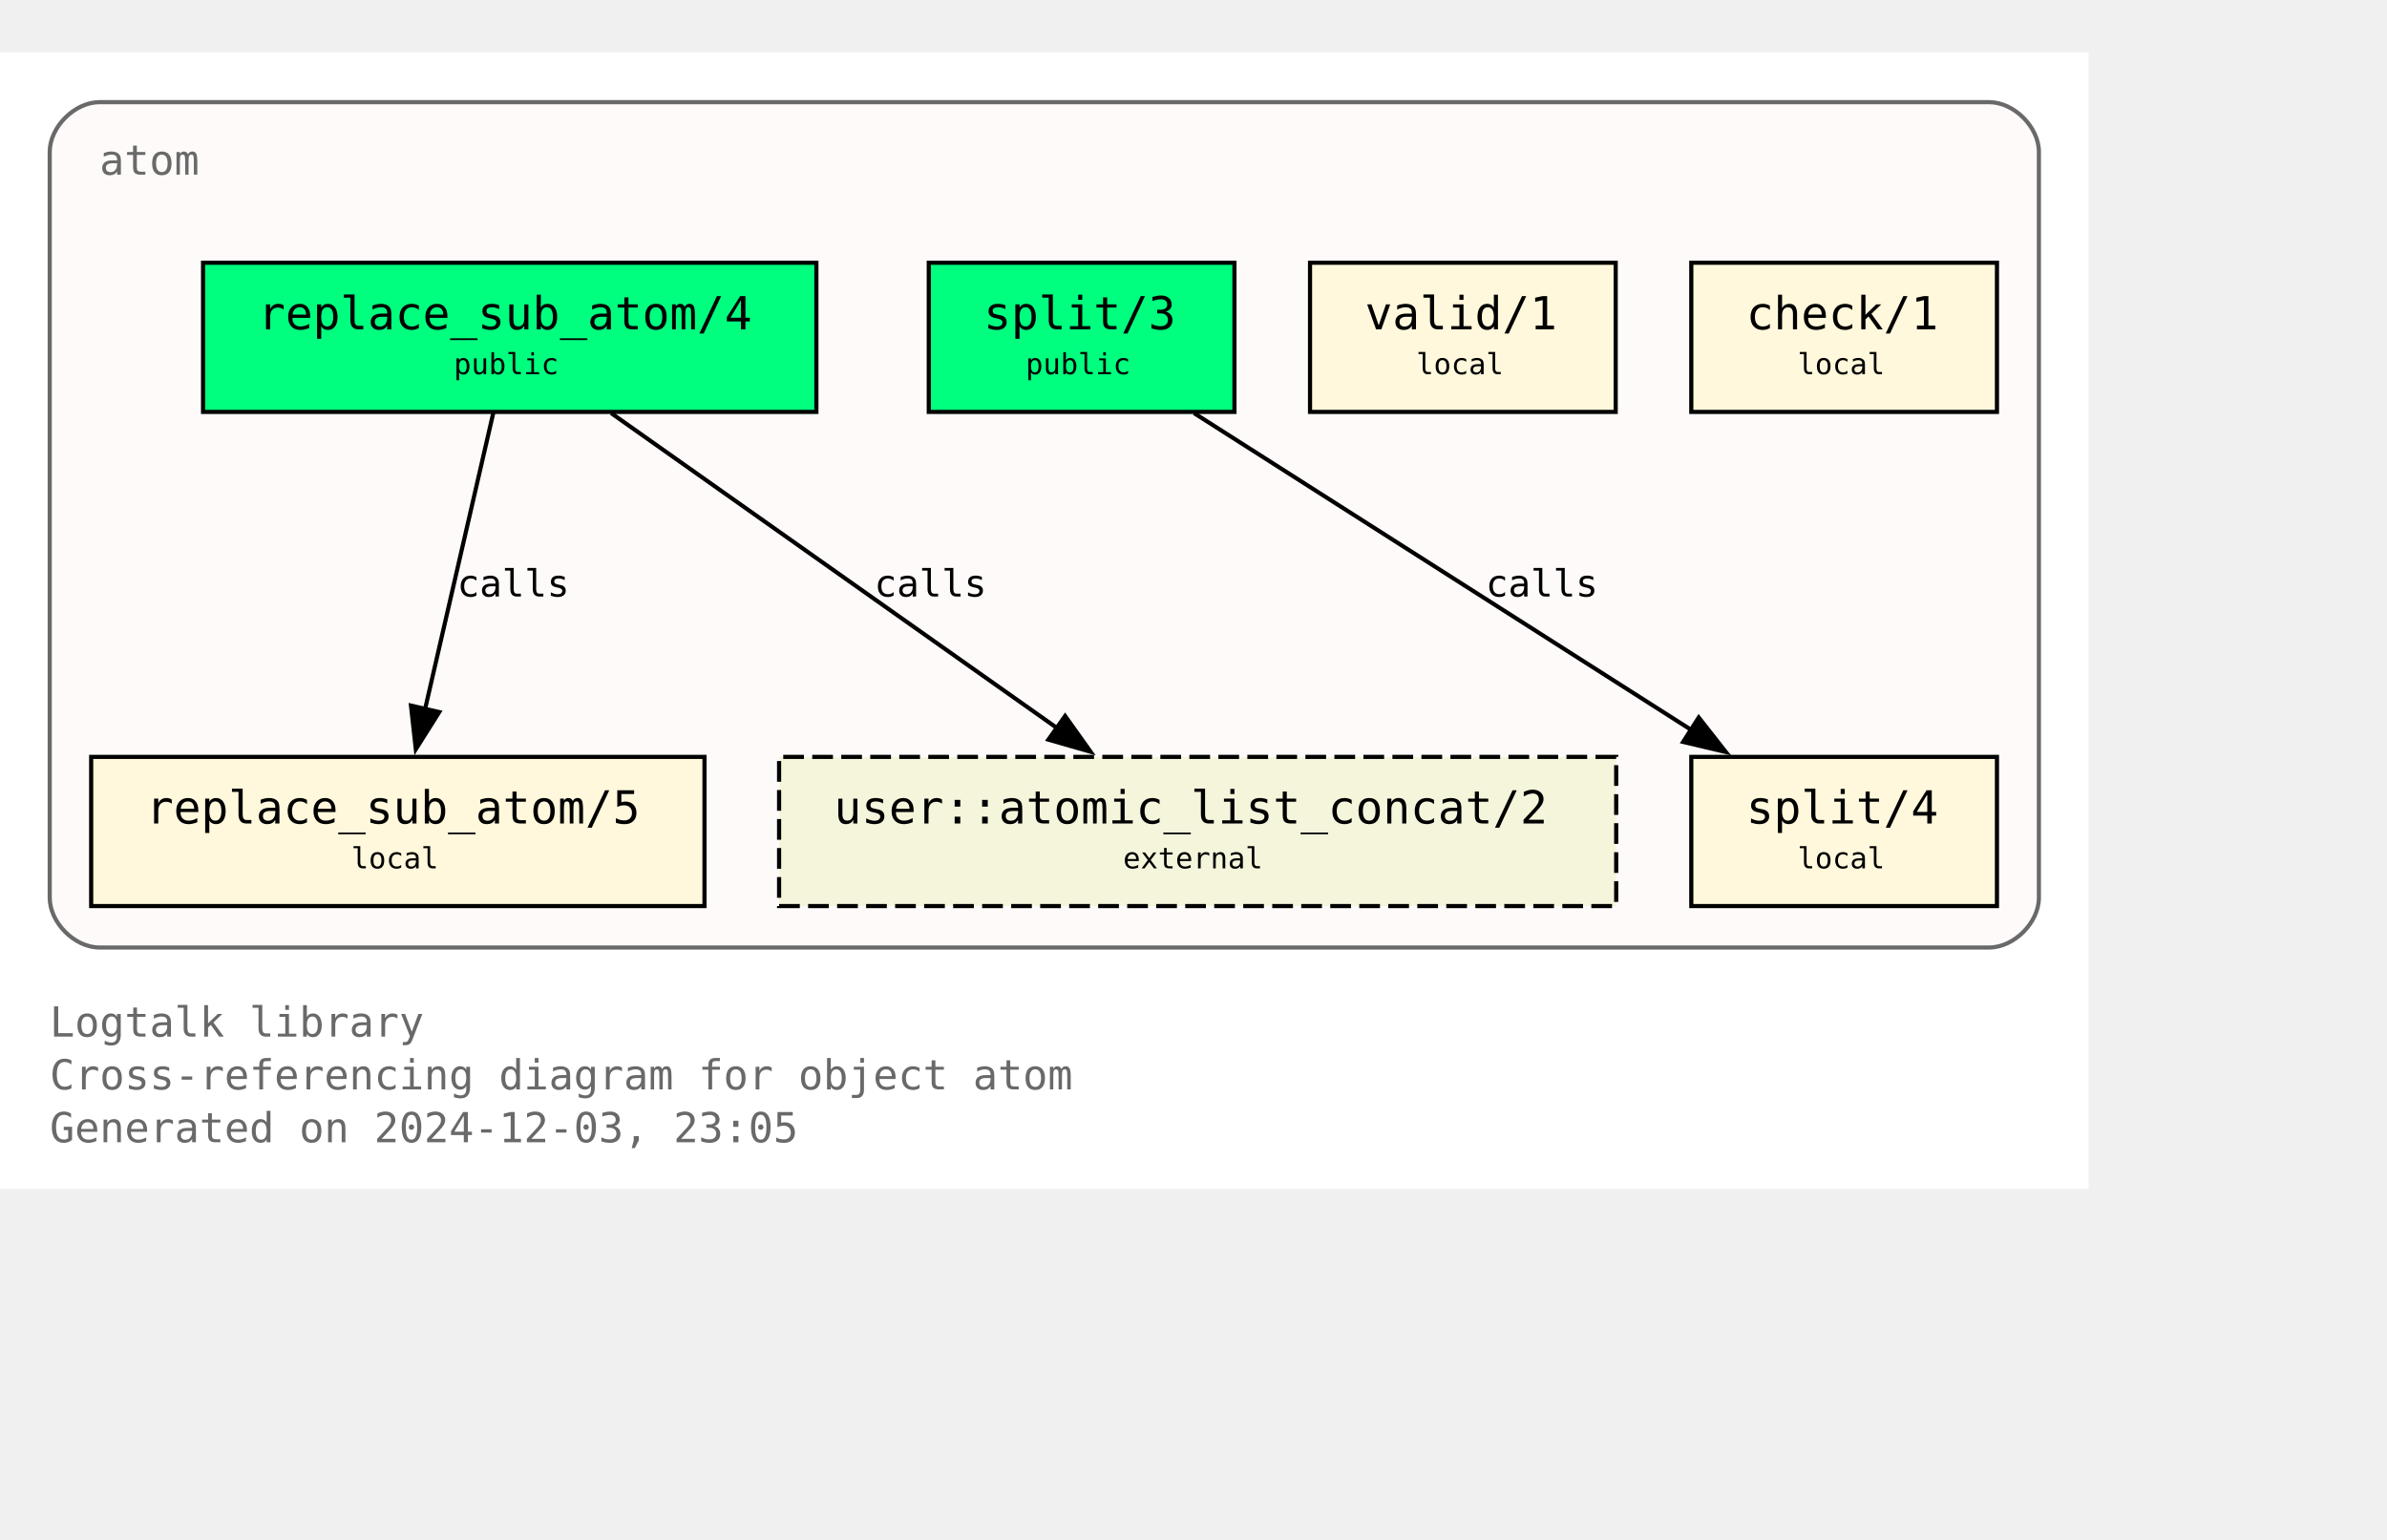
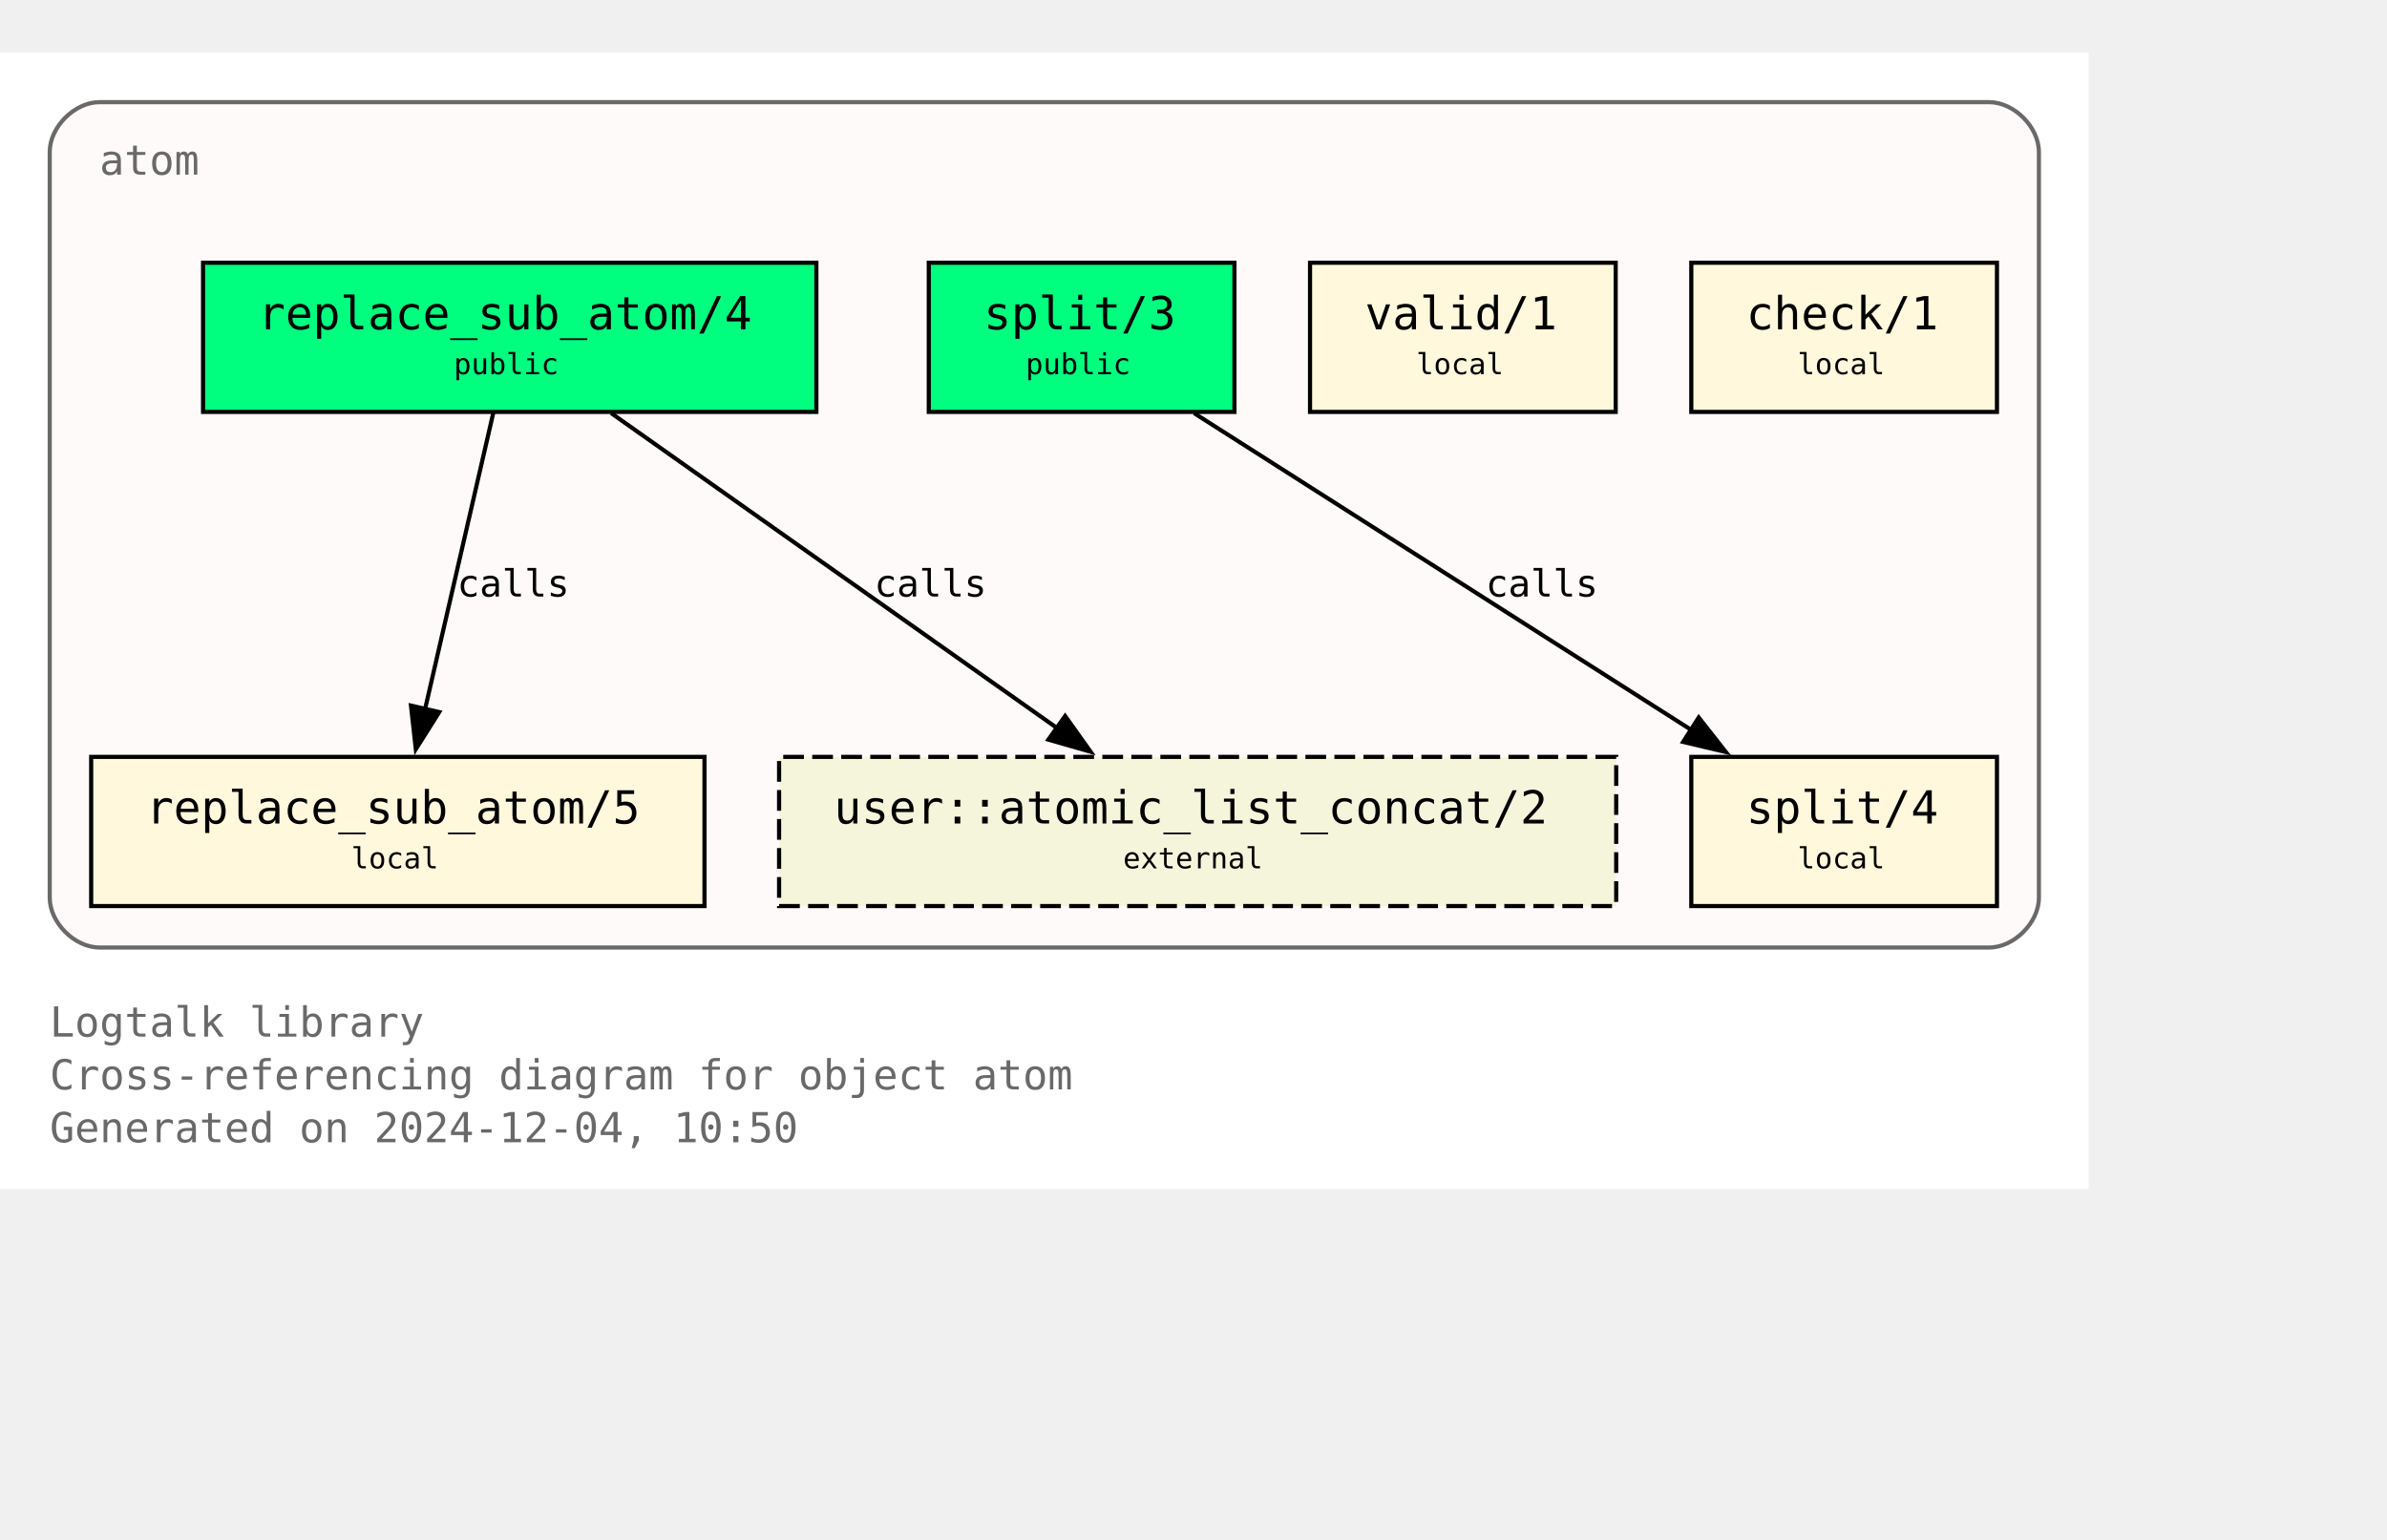
<svg xmlns="http://www.w3.org/2000/svg" xmlns:xlink="http://www.w3.org/1999/xlink" width="648pt" height="418pt" viewBox="72.00 72.00 576.00 346.25">
  <g id="graph0" class="graph" transform="scale(1 1) rotate(0) translate(76 342.25)">
    <polygon fill="white" stroke="none" points="-4,4 -4,-270.25 500,-270.25 500,4 -4,4" />
    <text text-anchor="start" x="8" y="-32.75" font-family="Monospace" font-size="10.00" fill="dimgray">Logtalk library</text>
    <text text-anchor="start" x="8" y="-20" font-family="Monospace" font-size="10.00" fill="dimgray">Cross-referencing diagram for object atom</text>
-     <text text-anchor="start" x="8" y="-7.25" font-family="Monospace" font-size="10.00" fill="dimgray">Generated on 2024-12-03, 23:05</text>
+     <text text-anchor="start" x="8" y="-7.25" font-family="Monospace" font-size="10.00" fill="dimgray">Generated on 2024-12-04, 10:50</text>
    <g id="clust1" class="cluster">
      <g id="a_clust1">
        <a xlink:title="atom">
          <path fill="snow" stroke="dimgray" d="M20,-54.25C20,-54.25 476,-54.25 476,-54.25 482,-54.25 488,-60.25 488,-66.25 488,-66.25 488,-246.25 488,-246.25 488,-252.25 482,-258.25 476,-258.25 476,-258.25 20,-258.25 20,-258.25 14,-258.25 8,-252.25 8,-246.25 8,-246.25 8,-66.25 8,-66.25 8,-60.25 14,-54.25 20,-54.25" />
          <g id="a_clust1_0">
-             <a xlink:href="https://github.com/LogtalkDotOrg/logtalk3/tree/ded67bc96b18a2f8dc0409644fe7417b05675a29/library/types/atom.lgt" xlink:title="https://github.com/LogtalkDotOrg/logtalk3/tree/ded67bc96b18a2f8dc0409644fe7417b05675a29/library/types/atom.lgt">
+             <a xlink:href="https://github.com/LogtalkDotOrg/logtalk3/tree/7a23ffbe4259d6666f77323cec54acc2b904d4d4/library/types/atom.lgt" xlink:title="https://github.com/LogtalkDotOrg/logtalk3/tree/7a23ffbe4259d6666f77323cec54acc2b904d4d4/library/types/atom.lgt">
              <text text-anchor="start" x="20" y="-240.75" font-family="Monospace" font-size="10.00" fill="dimgray">atom</text>
            </a>
          </g>
        </a>
      </g>
    </g>
    <g id="node1" class="node">
      <g id="a_node1">
-         <a xlink:href="https://github.com/LogtalkDotOrg/logtalk3/tree/ded67bc96b18a2f8dc0409644fe7417b05675a29/library/types/atom.lgt#L32" xlink:title="https://github.com/LogtalkDotOrg/logtalk3/tree/ded67bc96b18a2f8dc0409644fe7417b05675a29/library/types/atom.lgt#L32">
+         <a xlink:href="https://github.com/LogtalkDotOrg/logtalk3/tree/7a23ffbe4259d6666f77323cec54acc2b904d4d4/library/types/atom.lgt#L32" xlink:title="https://github.com/LogtalkDotOrg/logtalk3/tree/7a23ffbe4259d6666f77323cec54acc2b904d4d4/library/types/atom.lgt#L32">
          <polygon fill="springgreen" stroke="black" points="193,-219.5 45,-219.5 45,-183.5 193,-183.5 193,-219.5" />
          <text text-anchor="start" x="53" y="-204.2" font-family="Monospace" font-size="9.00"> </text>
          <text text-anchor="start" x="58.25" y="-203.43" font-family="Monospace" font-size="11.00">replace_sub_atom/4</text>
          <text text-anchor="start" x="179.75" y="-204.2" font-family="Monospace" font-size="9.00"> </text>
          <text text-anchor="start" x="53" y="-191.82" font-family="Monospace" font-size="9.00"> </text>
          <text text-anchor="start" x="105.5" y="-192.6" font-family="Monospace" font-size="7.00">public</text>
          <text text-anchor="start" x="179.75" y="-191.82" font-family="Monospace" font-size="9.00"> </text>
        </a>
      </g>
    </g>
    <g id="node4" class="node">
      <g id="a_node4">
-         <a xlink:href="https://github.com/LogtalkDotOrg/logtalk3/tree/ded67bc96b18a2f8dc0409644fe7417b05675a29/library/types/atom.lgt#L58" xlink:title="https://github.com/LogtalkDotOrg/logtalk3/tree/ded67bc96b18a2f8dc0409644fe7417b05675a29/library/types/atom.lgt#L58">
+         <a xlink:href="https://github.com/LogtalkDotOrg/logtalk3/tree/7a23ffbe4259d6666f77323cec54acc2b904d4d4/library/types/atom.lgt#L58" xlink:title="https://github.com/LogtalkDotOrg/logtalk3/tree/7a23ffbe4259d6666f77323cec54acc2b904d4d4/library/types/atom.lgt#L58">
          <polygon fill="cornsilk" stroke="black" points="166,-100.25 18,-100.25 18,-64.25 166,-64.25 166,-100.25" />
          <text text-anchor="start" x="26" y="-84.95" font-family="Monospace" font-size="9.00"> </text>
          <text text-anchor="start" x="31.25" y="-84.17" font-family="Monospace" font-size="11.00">replace_sub_atom/5</text>
          <text text-anchor="start" x="152.75" y="-84.95" font-family="Monospace" font-size="9.00"> </text>
          <text text-anchor="start" x="26" y="-72.58" font-family="Monospace" font-size="9.00"> </text>
          <text text-anchor="start" x="80.75" y="-73.35" font-family="Monospace" font-size="7.00">local</text>
          <text text-anchor="start" x="152.75" y="-72.58" font-family="Monospace" font-size="9.00"> </text>
        </a>
      </g>
    </g>
    <g id="edge1" class="edge">
      <g id="a_edge1">
-         <a xlink:href="https://github.com/LogtalkDotOrg/logtalk3/tree/ded67bc96b18a2f8dc0409644fe7417b05675a29/library/types/atom.lgt#L50" xlink:title="calls">
+         <a xlink:href="https://github.com/LogtalkDotOrg/logtalk3/tree/7a23ffbe4259d6666f77323cec54acc2b904d4d4/library/types/atom.lgt#L50" xlink:title="calls">
          <path fill="none" stroke="black" d="M115.02,-183.2C110.69,-164.41 103.71,-134.09 98.57,-111.77" />
          <polygon fill="black" stroke="black" points="101.99,-111.06 96.34,-102.1 95.17,-112.63 101.99,-111.06" />
        </a>
      </g>
      <g id="a_edge1-label">
-         <a xlink:href="https://github.com/LogtalkDotOrg/logtalk3/tree/ded67bc96b18a2f8dc0409644fe7417b05675a29/library/types/atom.lgt#L50" xlink:title="https://github.com/LogtalkDotOrg/logtalk3/tree/ded67bc96b18a2f8dc0409644fe7417b05675a29/library/types/atom.lgt#L50">
+         <a xlink:href="https://github.com/LogtalkDotOrg/logtalk3/tree/7a23ffbe4259d6666f77323cec54acc2b904d4d4/library/types/atom.lgt#L50" xlink:title="https://github.com/LogtalkDotOrg/logtalk3/tree/7a23ffbe4259d6666f77323cec54acc2b904d4d4/library/types/atom.lgt#L50">
          <text text-anchor="start" x="106.31" y="-138.95" font-family="Monospace" font-size="9.00">calls</text>
        </a>
      </g>
    </g>
    <g id="node7" class="node">
      <polygon fill="beige" stroke="black" stroke-dasharray="5,2" points="386,-100.25 184,-100.25 184,-64.25 386,-64.25 386,-100.25" />
      <text text-anchor="start" x="192" y="-84.95" font-family="Monospace" font-size="9.00"> </text>
      <text text-anchor="start" x="197.25" y="-84.17" font-family="Monospace" font-size="11.00">user::atomic_list_concat/2</text>
      <text text-anchor="start" x="372.75" y="-84.95" font-family="Monospace" font-size="9.00"> </text>
      <text text-anchor="start" x="192" y="-72.58" font-family="Monospace" font-size="9.00"> </text>
      <text text-anchor="start" x="267" y="-73.35" font-family="Monospace" font-size="7.00">external</text>
      <text text-anchor="start" x="372.75" y="-72.58" font-family="Monospace" font-size="9.00"> </text>
    </g>
    <g id="edge3" class="edge">
      <g id="a_edge3">
-         <a xlink:href="https://github.com/LogtalkDotOrg/logtalk3/tree/ded67bc96b18a2f8dc0409644fe7417b05675a29/library/types/atom.lgt#L50" xlink:title="calls">
+         <a xlink:href="https://github.com/LogtalkDotOrg/logtalk3/tree/7a23ffbe4259d6666f77323cec54acc2b904d4d4/library/types/atom.lgt#L50" xlink:title="calls">
          <path fill="none" stroke="black" d="M143.49,-183.2C171.94,-163.11 219.03,-129.85 251,-107.26" />
          <polygon fill="black" stroke="black" points="253.02,-110.12 259.17,-101.49 248.98,-104.41 253.02,-110.12" />
        </a>
      </g>
      <g id="a_edge3-label">
-         <a xlink:href="https://github.com/LogtalkDotOrg/logtalk3/tree/ded67bc96b18a2f8dc0409644fe7417b05675a29/library/types/atom.lgt#L50" xlink:title="https://github.com/LogtalkDotOrg/logtalk3/tree/ded67bc96b18a2f8dc0409644fe7417b05675a29/library/types/atom.lgt#L50">
+         <a xlink:href="https://github.com/LogtalkDotOrg/logtalk3/tree/7a23ffbe4259d6666f77323cec54acc2b904d4d4/library/types/atom.lgt#L50" xlink:title="https://github.com/LogtalkDotOrg/logtalk3/tree/7a23ffbe4259d6666f77323cec54acc2b904d4d4/library/types/atom.lgt#L50">
          <text text-anchor="start" x="206.98" y="-138.95" font-family="Monospace" font-size="9.00">calls</text>
        </a>
      </g>
    </g>
    <g id="node2" class="node">
      <g id="a_node2">
-         <a xlink:href="https://github.com/LogtalkDotOrg/logtalk3/tree/ded67bc96b18a2f8dc0409644fe7417b05675a29/library/types/atom.lgt#L39" xlink:title="https://github.com/LogtalkDotOrg/logtalk3/tree/ded67bc96b18a2f8dc0409644fe7417b05675a29/library/types/atom.lgt#L39">
+         <a xlink:href="https://github.com/LogtalkDotOrg/logtalk3/tree/7a23ffbe4259d6666f77323cec54acc2b904d4d4/library/types/atom.lgt#L39" xlink:title="https://github.com/LogtalkDotOrg/logtalk3/tree/7a23ffbe4259d6666f77323cec54acc2b904d4d4/library/types/atom.lgt#L39">
          <polygon fill="springgreen" stroke="black" points="293.88,-219.5 220.12,-219.5 220.12,-183.5 293.88,-183.5 293.88,-219.5" />
          <text text-anchor="start" x="228.12" y="-204.2" font-family="Monospace" font-size="9.00"> </text>
          <text text-anchor="start" x="233.38" y="-203.43" font-family="Monospace" font-size="11.00">split/3</text>
          <text text-anchor="start" x="280.62" y="-204.2" font-family="Monospace" font-size="9.00"> </text>
          <text text-anchor="start" x="228.12" y="-191.82" font-family="Monospace" font-size="9.00"> </text>
          <text text-anchor="start" x="243.5" y="-192.6" font-family="Monospace" font-size="7.00">public</text>
          <text text-anchor="start" x="280.62" y="-191.82" font-family="Monospace" font-size="9.00"> </text>
        </a>
      </g>
    </g>
    <g id="node5" class="node">
      <g id="a_node5">
-         <a xlink:href="https://github.com/LogtalkDotOrg/logtalk3/tree/ded67bc96b18a2f8dc0409644fe7417b05675a29/library/types/atom.lgt#L76" xlink:title="https://github.com/LogtalkDotOrg/logtalk3/tree/ded67bc96b18a2f8dc0409644fe7417b05675a29/library/types/atom.lgt#L76">
+         <a xlink:href="https://github.com/LogtalkDotOrg/logtalk3/tree/7a23ffbe4259d6666f77323cec54acc2b904d4d4/library/types/atom.lgt#L76" xlink:title="https://github.com/LogtalkDotOrg/logtalk3/tree/7a23ffbe4259d6666f77323cec54acc2b904d4d4/library/types/atom.lgt#L76">
          <polygon fill="cornsilk" stroke="black" points="477.88,-100.25 404.12,-100.25 404.12,-64.25 477.88,-64.25 477.88,-100.25" />
          <text text-anchor="start" x="412.12" y="-84.95" font-family="Monospace" font-size="9.00"> </text>
          <text text-anchor="start" x="417.38" y="-84.17" font-family="Monospace" font-size="11.00">split/4</text>
          <text text-anchor="start" x="464.62" y="-84.95" font-family="Monospace" font-size="9.00"> </text>
          <text text-anchor="start" x="412.12" y="-72.58" font-family="Monospace" font-size="9.00"> </text>
          <text text-anchor="start" x="429.75" y="-73.35" font-family="Monospace" font-size="7.00">local</text>
          <text text-anchor="start" x="464.62" y="-72.58" font-family="Monospace" font-size="9.00"> </text>
        </a>
      </g>
    </g>
    <g id="edge2" class="edge">
      <g id="a_edge2">
-         <a xlink:href="https://github.com/LogtalkDotOrg/logtalk3/tree/ded67bc96b18a2f8dc0409644fe7417b05675a29/library/types/atom.lgt#L69" xlink:title="calls">
+         <a xlink:href="https://github.com/LogtalkDotOrg/logtalk3/tree/7a23ffbe4259d6666f77323cec54acc2b904d4d4/library/types/atom.lgt#L69" xlink:title="calls">
          <path fill="none" stroke="black" d="M284.15,-183.2C315.95,-162.94 368.78,-129.27 404.23,-106.68" />
          <polygon fill="black" stroke="black" points="405.91,-109.76 412.46,-101.43 402.15,-103.86 405.91,-109.76" />
        </a>
      </g>
      <g id="a_edge2-label">
-         <a xlink:href="https://github.com/LogtalkDotOrg/logtalk3/tree/ded67bc96b18a2f8dc0409644fe7417b05675a29/library/types/atom.lgt#L69" xlink:title="https://github.com/LogtalkDotOrg/logtalk3/tree/ded67bc96b18a2f8dc0409644fe7417b05675a29/library/types/atom.lgt#L69">
+         <a xlink:href="https://github.com/LogtalkDotOrg/logtalk3/tree/7a23ffbe4259d6666f77323cec54acc2b904d4d4/library/types/atom.lgt#L69" xlink:title="https://github.com/LogtalkDotOrg/logtalk3/tree/7a23ffbe4259d6666f77323cec54acc2b904d4d4/library/types/atom.lgt#L69">
          <text text-anchor="start" x="354.52" y="-138.95" font-family="Monospace" font-size="9.00">calls</text>
        </a>
      </g>
    </g>
    <g id="node3" class="node">
      <g id="a_node3">
-         <a xlink:href="https://github.com/LogtalkDotOrg/logtalk3/tree/ded67bc96b18a2f8dc0409644fe7417b05675a29/library/types/atom.lgt#L87" xlink:title="https://github.com/LogtalkDotOrg/logtalk3/tree/ded67bc96b18a2f8dc0409644fe7417b05675a29/library/types/atom.lgt#L87">
+         <a xlink:href="https://github.com/LogtalkDotOrg/logtalk3/tree/7a23ffbe4259d6666f77323cec54acc2b904d4d4/library/types/atom.lgt#L87" xlink:title="https://github.com/LogtalkDotOrg/logtalk3/tree/7a23ffbe4259d6666f77323cec54acc2b904d4d4/library/types/atom.lgt#L87">
          <polygon fill="cornsilk" stroke="black" points="385.88,-219.5 312.12,-219.5 312.12,-183.5 385.88,-183.5 385.88,-219.5" />
          <text text-anchor="start" x="320.12" y="-204.2" font-family="Monospace" font-size="9.00"> </text>
          <text text-anchor="start" x="325.38" y="-203.43" font-family="Monospace" font-size="11.00">valid/1</text>
          <text text-anchor="start" x="372.62" y="-204.2" font-family="Monospace" font-size="9.00"> </text>
          <text text-anchor="start" x="320.12" y="-191.82" font-family="Monospace" font-size="9.00"> </text>
          <text text-anchor="start" x="337.75" y="-192.6" font-family="Monospace" font-size="7.00">local</text>
          <text text-anchor="start" x="372.62" y="-191.82" font-family="Monospace" font-size="9.00"> </text>
        </a>
      </g>
    </g>
    <g id="node6" class="node">
      <g id="a_node6">
-         <a xlink:href="https://github.com/LogtalkDotOrg/logtalk3/tree/ded67bc96b18a2f8dc0409644fe7417b05675a29/library/types/atom.lgt#L90" xlink:title="https://github.com/LogtalkDotOrg/logtalk3/tree/ded67bc96b18a2f8dc0409644fe7417b05675a29/library/types/atom.lgt#L90">
+         <a xlink:href="https://github.com/LogtalkDotOrg/logtalk3/tree/7a23ffbe4259d6666f77323cec54acc2b904d4d4/library/types/atom.lgt#L90" xlink:title="https://github.com/LogtalkDotOrg/logtalk3/tree/7a23ffbe4259d6666f77323cec54acc2b904d4d4/library/types/atom.lgt#L90">
          <polygon fill="cornsilk" stroke="black" points="477.88,-219.5 404.12,-219.5 404.12,-183.5 477.88,-183.5 477.88,-219.5" />
          <text text-anchor="start" x="412.12" y="-204.2" font-family="Monospace" font-size="9.00"> </text>
          <text text-anchor="start" x="417.38" y="-203.43" font-family="Monospace" font-size="11.00">check/1</text>
          <text text-anchor="start" x="464.62" y="-204.2" font-family="Monospace" font-size="9.00"> </text>
          <text text-anchor="start" x="412.12" y="-191.82" font-family="Monospace" font-size="9.00"> </text>
          <text text-anchor="start" x="429.75" y="-192.6" font-family="Monospace" font-size="7.00">local</text>
          <text text-anchor="start" x="464.62" y="-191.82" font-family="Monospace" font-size="9.00"> </text>
        </a>
      </g>
    </g>
  </g>
</svg>
